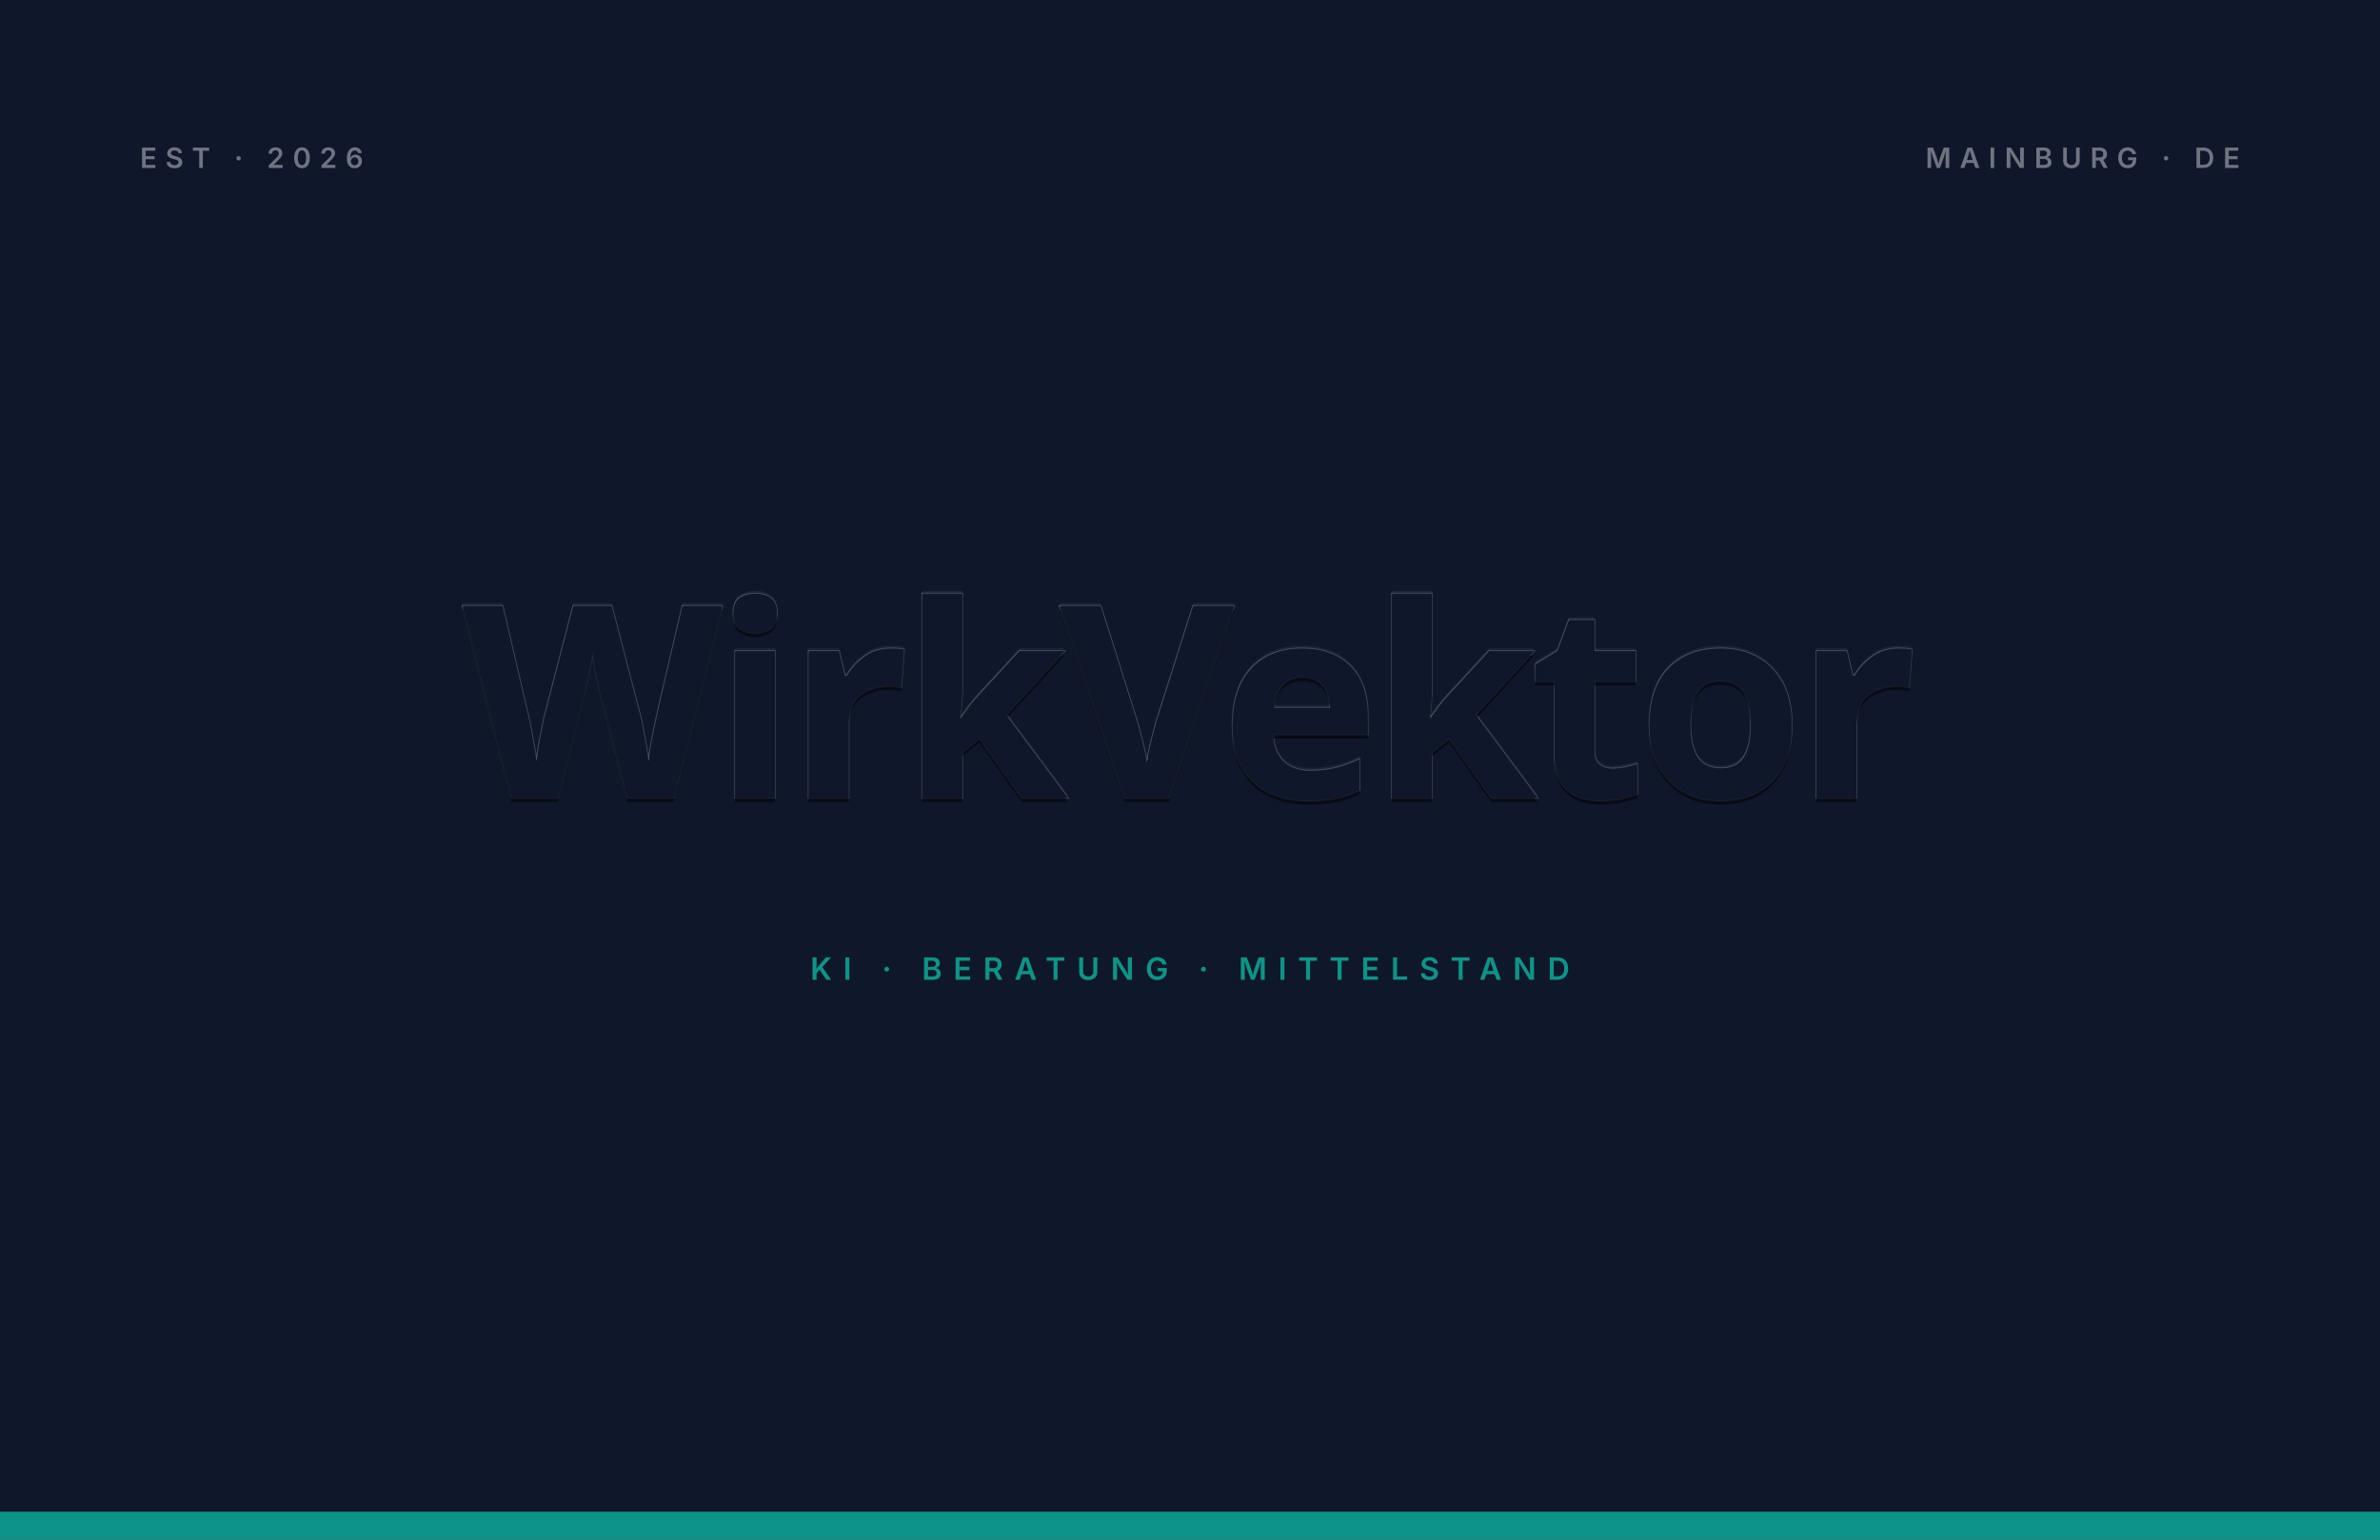
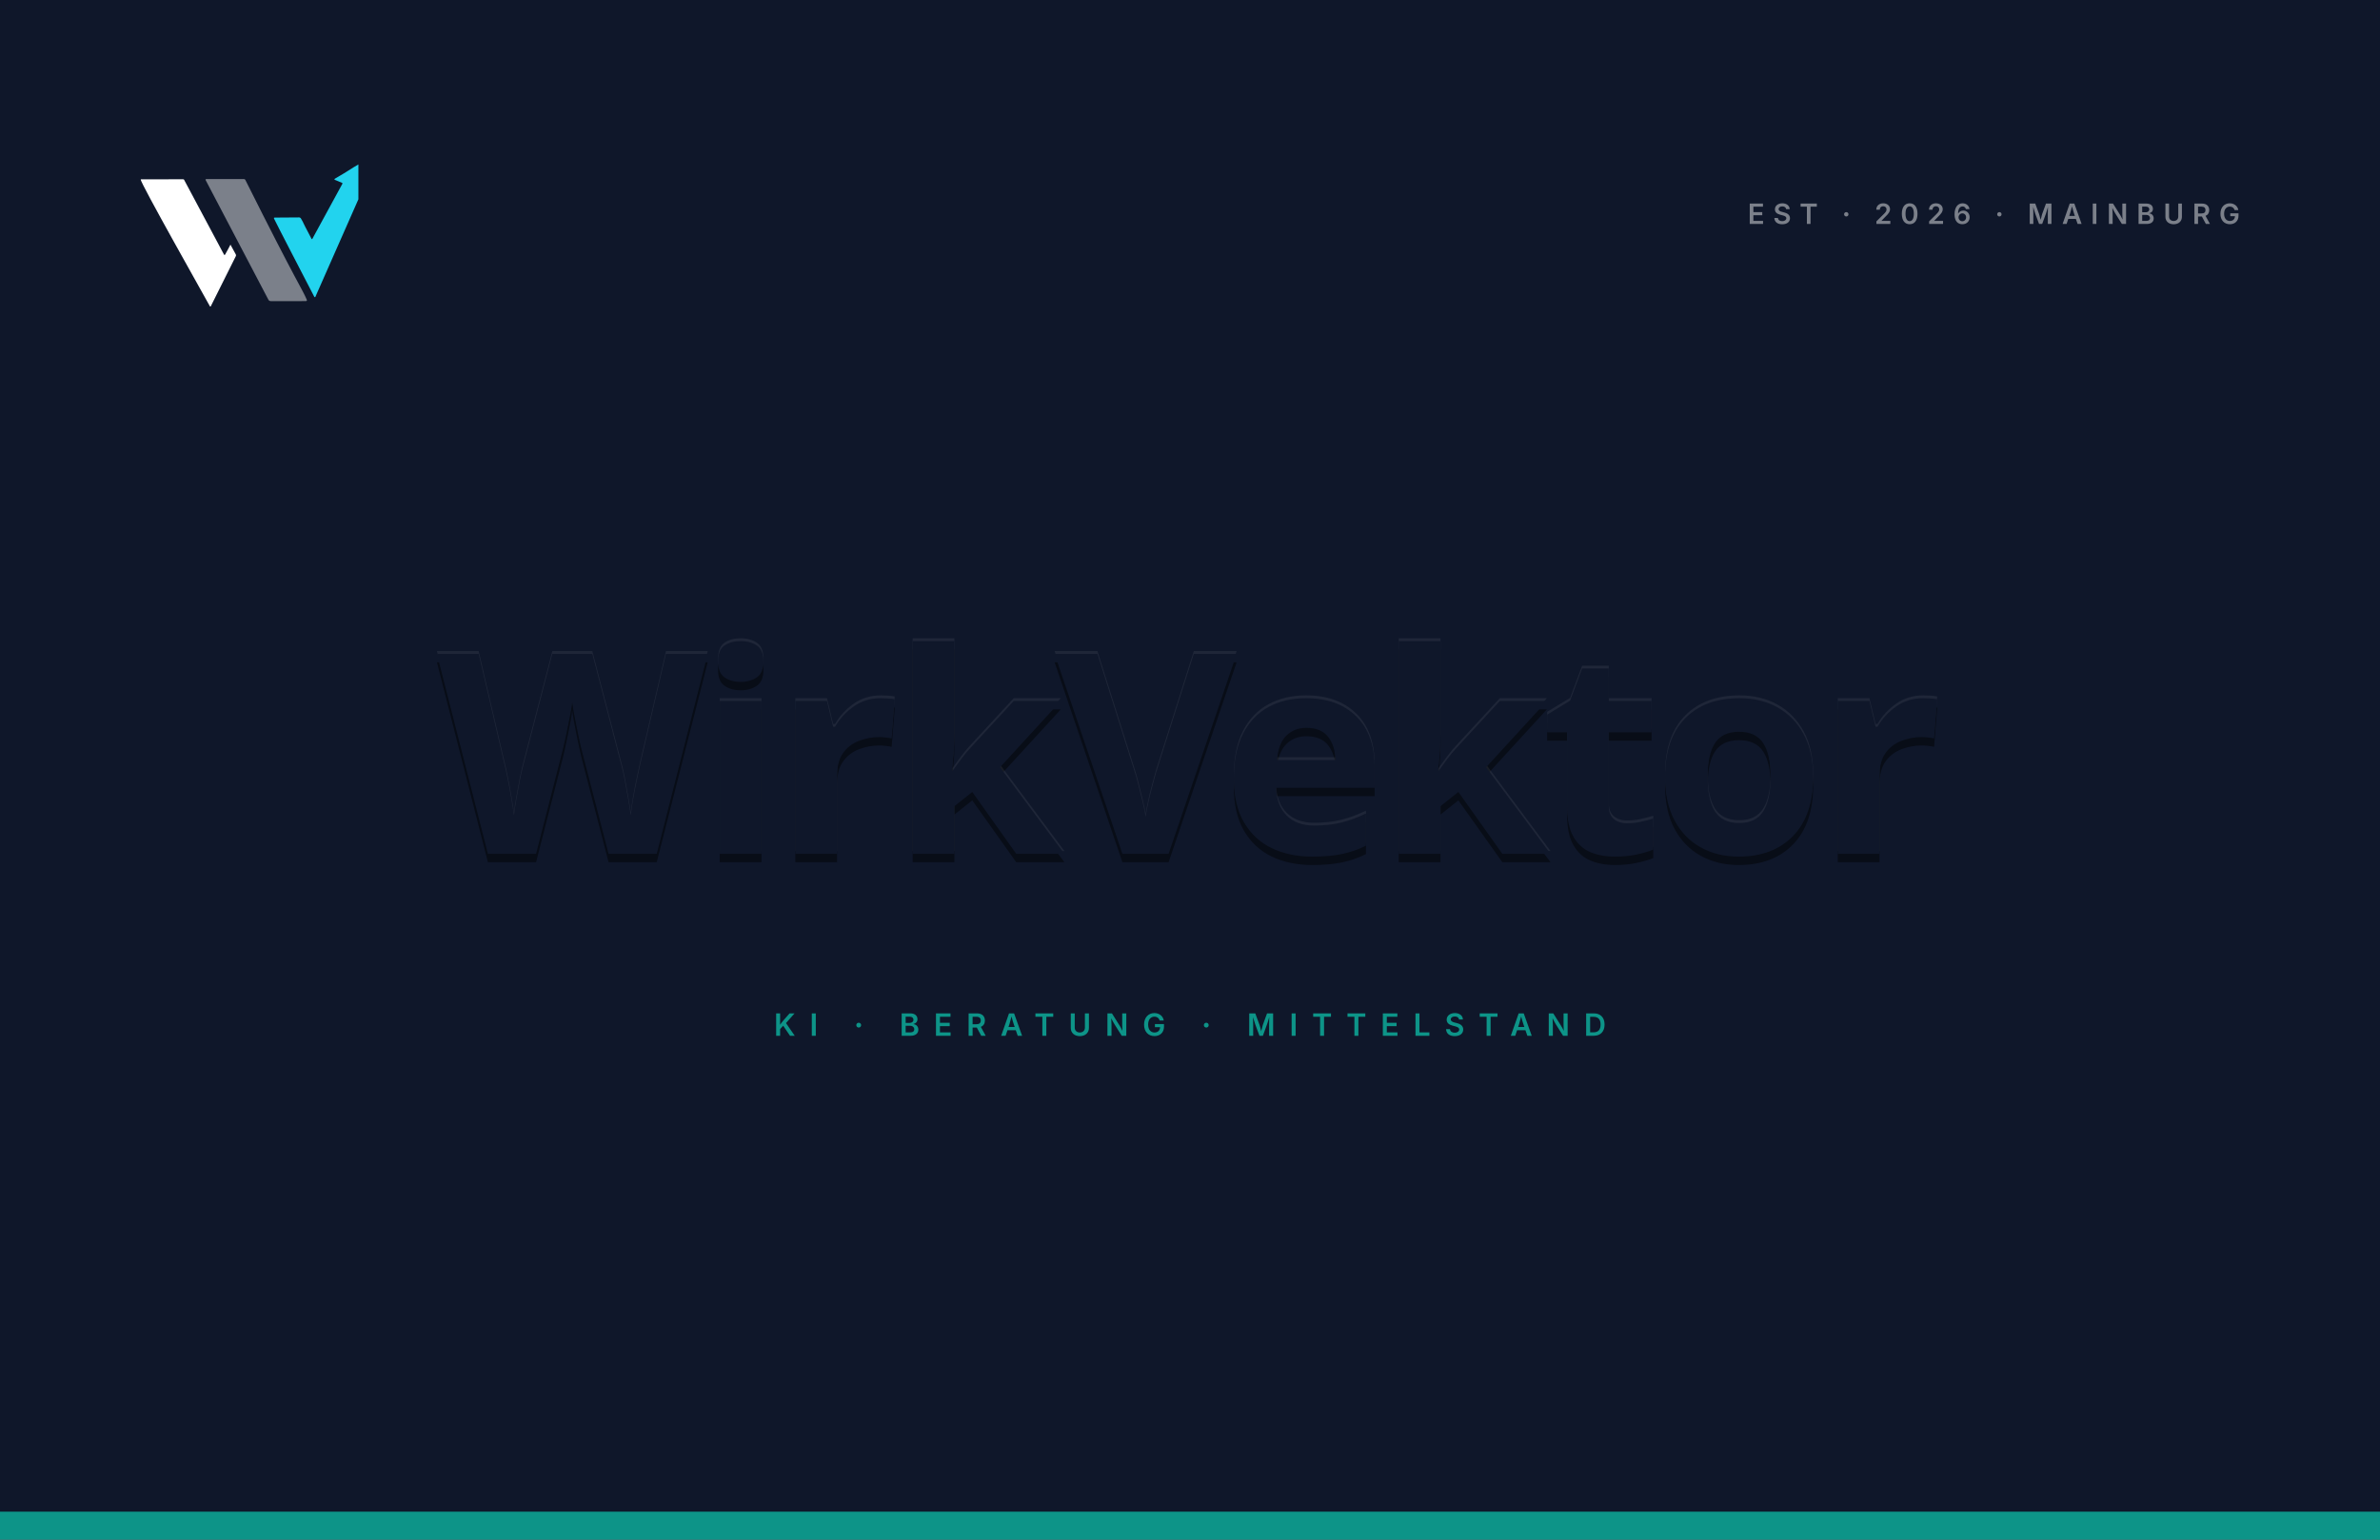
<svg xmlns="http://www.w3.org/2000/svg" viewBox="0 0 850 550" width="85mm" height="55mm" role="img" aria-label="WirkVektor Visitenkarte 02 Vorderseite">
  <defs>
-     <filter id="emboss02" x="-2%" y="-2%" width="104%" height="104%">
-       <feGaussianBlur in="SourceAlpha" stdDeviation="0.4" />
-       <feSpecularLighting result="hl" specularExponent="20" lighting-color="#FFFFFF">
-         <feDistantLight azimuth="225" elevation="55" />
-       </feSpecularLighting>
-       <feComposite in="hl" in2="SourceAlpha" operator="in" result="hl2" />
-       <feComposite in="SourceGraphic" in2="hl2" operator="arithmetic" k1="0" k2="1" k3="0.4" k4="0" />
-     </filter>
+     <symbol id="logo-02v" viewBox="50 180 1264 970">
+       <path fill="rgba(255,255,255,0.45)" d="m 429.869,411.105 c -1.617,-3.283 -0.233,-5.407 3.512,-5.808 1.154,-0.124 2.331,-0.047 3.497,-0.047 71.151,-0.004 142.303,0.055 213.454,-0.136 5.038,-0.014 7.805,2.012 9.801,6.002 305.19,610.161 326.418,624.944 356.065,694.597 0.491,1.18 -1.579,4.046 -3.143,5.26 -1.219,0.946 -3.49,0.706 -5.294,0.707 -66.486,0.031 -132.972,-0.081 -199.457,0.172 -8.134,0.031 -12.86,-3.037 -16.18,-10.165" />
+       <path fill="#22D3EE" d="m 1069.315,1077.033 c -1.325,3.189 -2.482,6.456 -3.977,9.562 -1.464,3.042 -5.113,3.069 -6.69,-0.01 -16.175,-31.553 -228.362,-440.116 -232.675,-451.984 -1.825,-5.023 -0.851,-6.415 4.361,-6.449 140.348,-0.92 0.105,-0.55 140.391,-0.999 6.031,-0.019 9.354,3.566 11.765,7.866 26.534,47.328 -9.995,-16.84 59.323,114.263 0.772,1.46 1.409,3.513 3.491,3.757 1.61,-0.064 2.185,-1.876 2.845,-3.056 32.028,-57.245 162.365,-299.35 172.784,-316.925 2.047,-3.453 1.165,-4.859 -2.304,-6.257 -13.726,-5.534 -27.368,-11.28 -41.005,-17.033 -0.915,-0.386 -2.078,-1.77 -2.149,-2.2 -0.519,-3.134 1.499,-3.998 2.966,-4.846 101.577,-59.1 49.432,-31.755 175.986,-106.737 2.022,-1.198 4.437,-1.915 6.334,-0.948 1.2,0.612 2.353,3.344 2.355,5.302 9.658,97.447 9.83,98.55 18.322,193.504 0.189,2.114 -0.343,3.102 -2.423,4.106 -2.08,0.492 -4.32,-1.202 -6.383,-2.228 -19.762,-9.821 -20.341,-9.188 -33.209,-15.479 -4.149,-2.029 -6.25,-1.896 -7.918,2.211" />
+       <path fill="#FFFFFF" d="m 536.376,842.626 c 1.594,2.952 4.392,2.515 6.417,-0.866 11.328,-18.91 20.536,-37.895 30.65,-56.92 32.244,59.361 21.35,37.822 31.271,57.039 1.256,2.446 1.399,6.543 0.217,8.985 -48.105,96.831 -97.052,193.246 -144.98,290.174 -1.42,2.842 -4.226,2.881 -5.683,0.101 C 435.334,1105.031 49.433,423.343 54.255,407.715 c 0.121,-1.404 3.421,-1.082 5.311,-1.084 79.82,-0.069 159.64,-0.025 239.459,-0.295 6.461,-0.022 7.126,4.878 8.988,8.315" />
+     </symbol>
  </defs>
  <rect width="850" height="550" fill="#0F172A" />
  <rect x="0" y="540" width="850" height="10" fill="#0D9488" />
-   <g transform="translate(425 285)" text-anchor="middle">
-     <text font-family="Hanken Grotesk, system-ui, sans-serif" font-weight="700" font-size="96" letter-spacing="-3" fill="#0F172A" stroke="rgba(255,255,255,0.18)" stroke-width="0.6" filter="url(#emboss02)">WirkVektor</text>
-     <text y="-1" font-family="Hanken Grotesk, system-ui, sans-serif" font-weight="700" font-size="96" letter-spacing="-3" fill="rgba(255,255,255,0.06)">WirkVektor</text>
-     <text y="1.5" font-family="Hanken Grotesk, system-ui, sans-serif" font-weight="700" font-size="96" letter-spacing="-3" fill="rgba(0,0,0,0.5)">WirkVektor</text>
-     <text font-family="Hanken Grotesk, system-ui, sans-serif" font-weight="700" font-size="96" letter-spacing="-3" fill="#0F172A">WirkVektor</text>
+   <use href="#logo-02v" x="50" y="50" width="78" height="60" />
+   <text x="800" y="80" text-anchor="end" font-family="Inter, system-ui, sans-serif" font-weight="600" font-size="10" letter-spacing="3" fill="rgba(255,255,255,0.45)">EST · 2026 · MAINBURG</text>
+   <g transform="translate(425 305)" text-anchor="middle">
+     <text y="3" font-family="Hanken Grotesk, system-ui, sans-serif" font-weight="700" font-size="100" letter-spacing="-3.5" fill="rgba(0,0,0,0.45)">WirkVektor</text>
+     <text y="-1" font-family="Hanken Grotesk, system-ui, sans-serif" font-weight="700" font-size="100" letter-spacing="-3.5" fill="rgba(255,255,255,0.07)">WirkVektor</text>
+     <text font-family="Hanken Grotesk, system-ui, sans-serif" font-weight="700" font-size="100" letter-spacing="-3.5" fill="#0F172A">WirkVektor</text>
  </g>
-   <text x="425" y="350" text-anchor="middle" font-family="Inter, system-ui, sans-serif" font-weight="600" font-size="11" letter-spacing="4" fill="#0D9488">
+   <text x="425" y="370" text-anchor="middle" font-family="Inter, system-ui, sans-serif" font-weight="600" font-size="11" letter-spacing="5" fill="#0D9488">
    KI · BERATUNG · MITTELSTAND
  </text>
-   <text x="50" y="60" font-family="Inter, system-ui, sans-serif" font-weight="600" font-size="10" letter-spacing="3" fill="rgba(255,255,255,0.4)">EST · 2026</text>
-   <text x="800" y="60" text-anchor="end" font-family="Inter, system-ui, sans-serif" font-weight="600" font-size="10" letter-spacing="3" fill="rgba(255,255,255,0.4)">MAINBURG · DE</text>
</svg>
